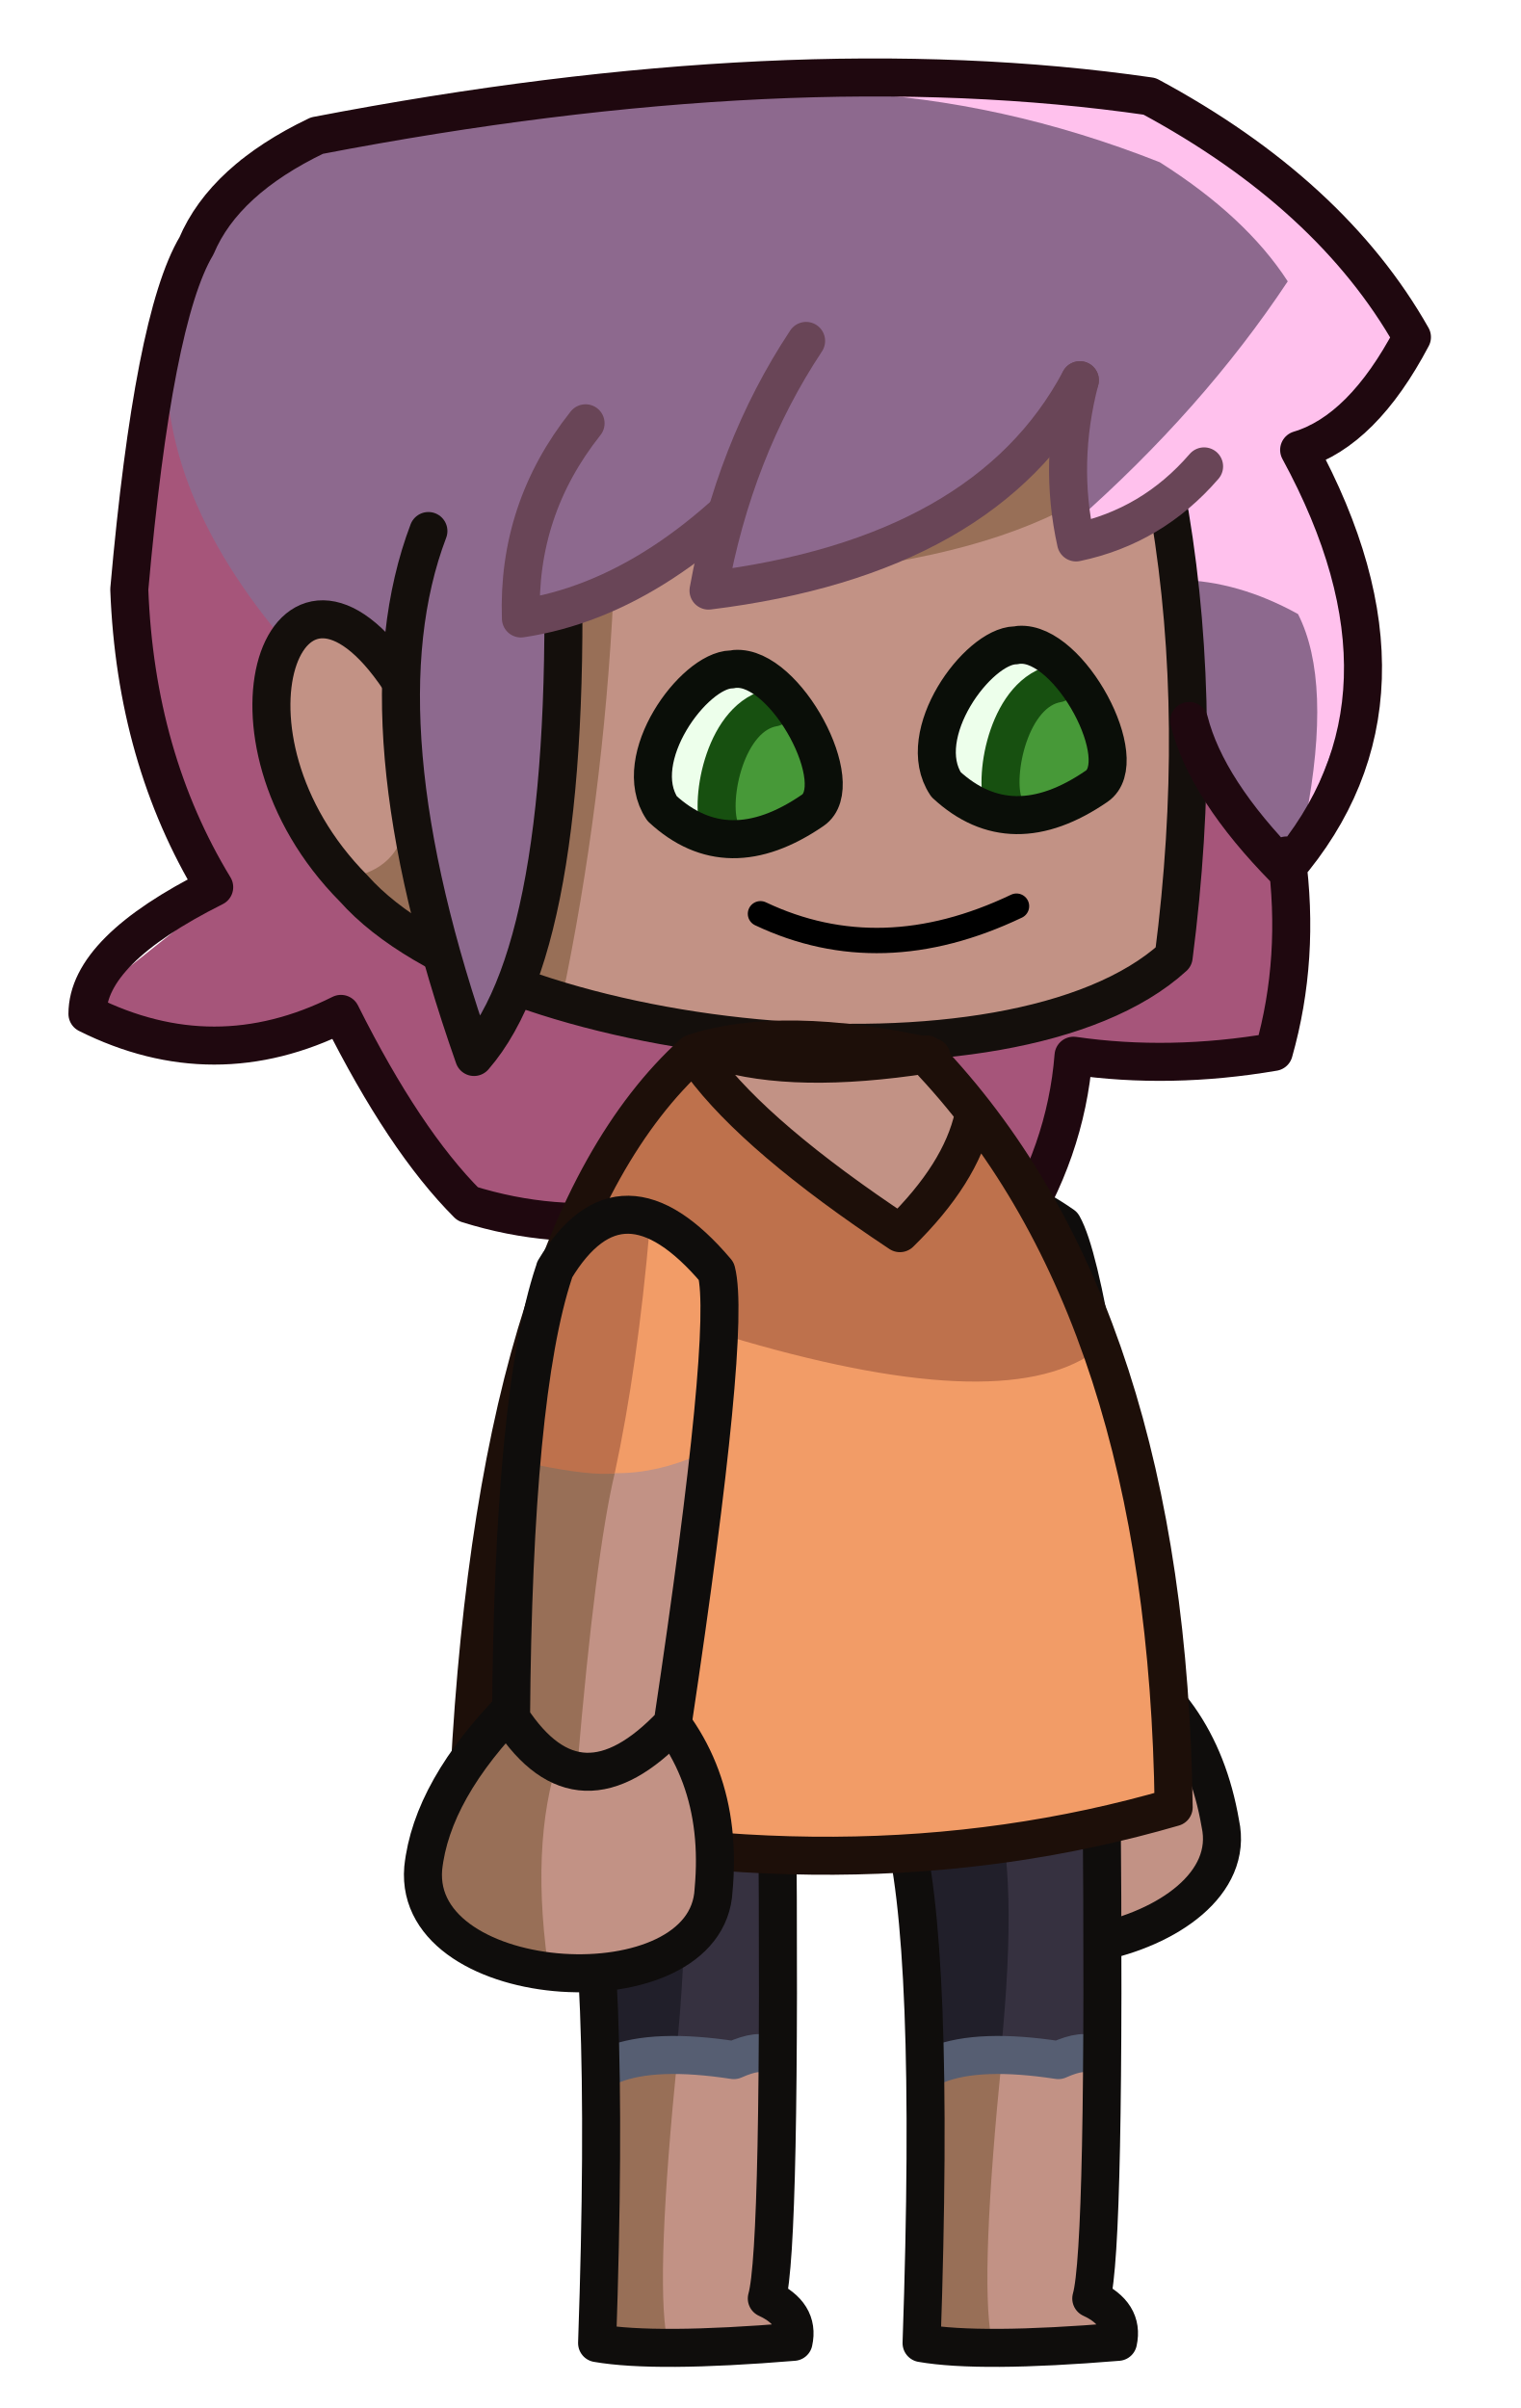
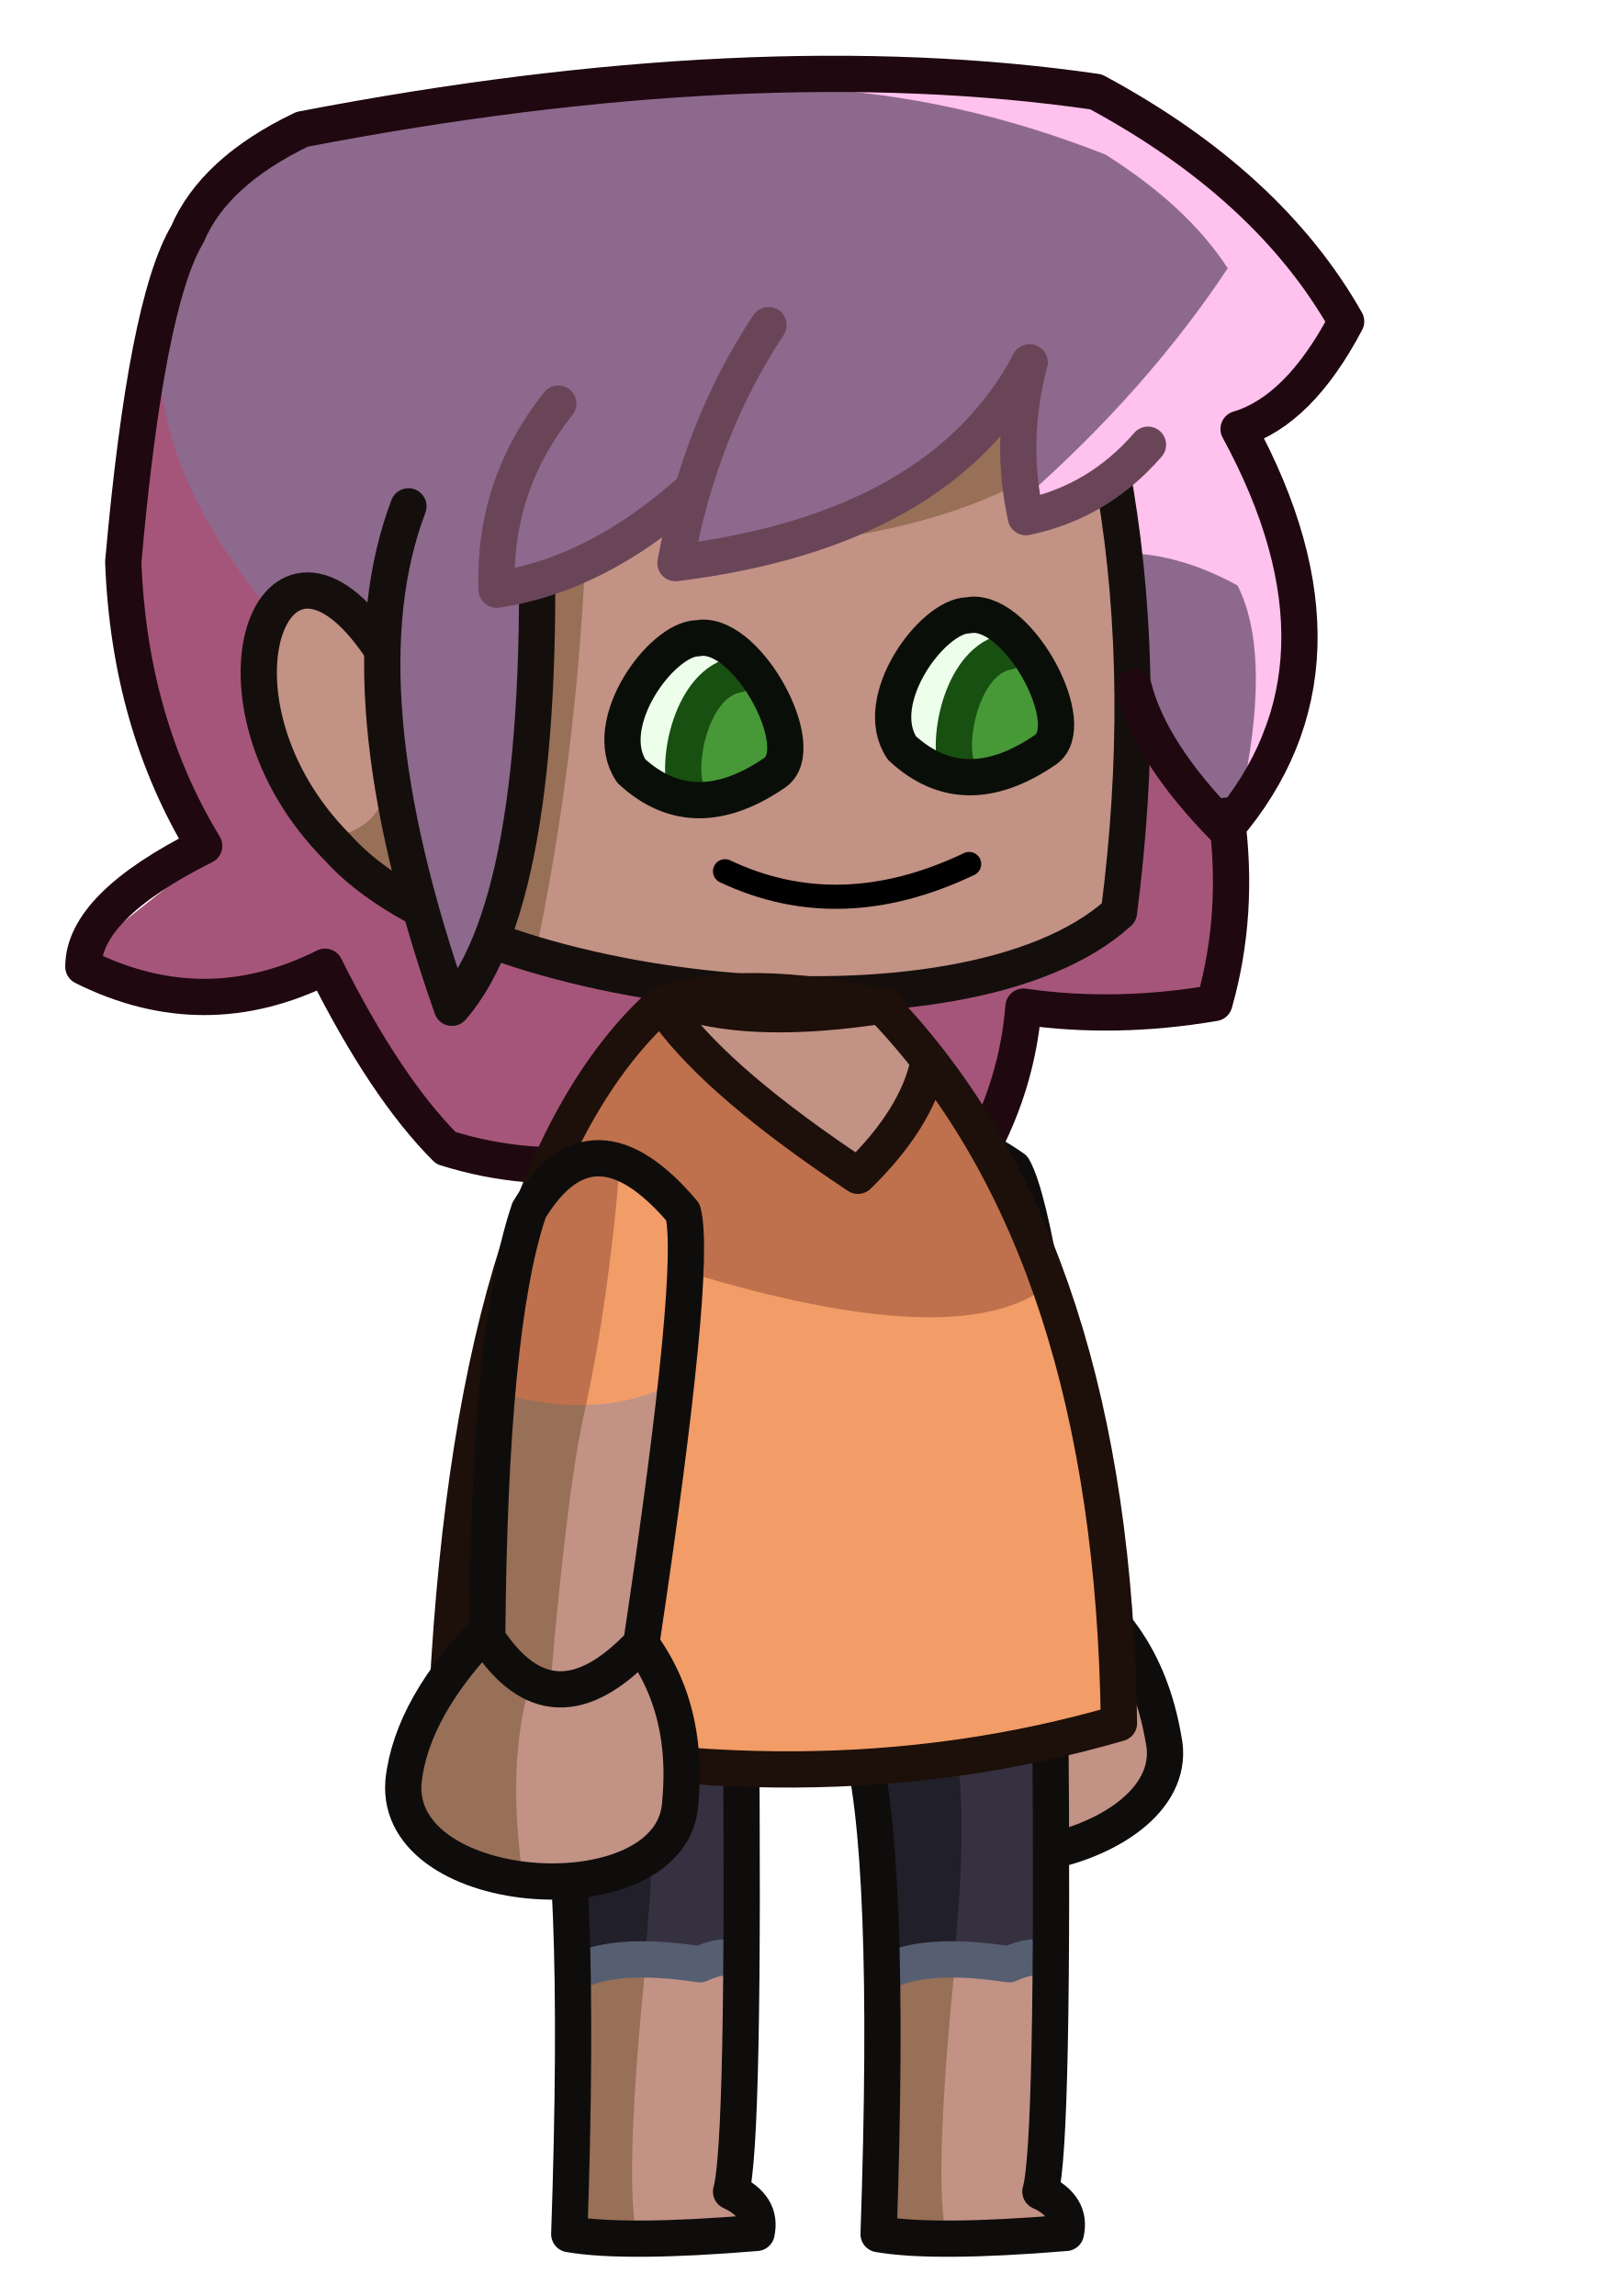
- <svg xmlns="http://www.w3.org/2000/svg" width="12" height="19" stroke-width=".3" stroke-linejoin="round" stroke-linecap="round" fill="none">
+ <svg xmlns="http://www.w3.org/2000/svg" width="13.4" height="19" stroke-width=".3" stroke-linejoin="round" stroke-linecap="round" fill="none">
  <defs>
    <g id="head1">
      <path d="M-5.19-5.23l-.27 2.52.49 1.71-.98.78 1.25.39.86-.32 1.04 1.45 1.4.16 1.33-.52 1.44.7.65-1.45 1.51-.09.24-3.07" fill="#A6557A" />
      <path d="M-5.21-5.5Q-5.31-4.23-4.08-2.91L-3.32-2.18l6.35-.09.54.83.52-.62.06-1.59-.36-.97.83-1-1.88-1.8-3.73-.1-3.64.58" fill="#8D698E" />
      <path fill="#C29285" d="M-4.17-3.28l-.26.72.8 1.53 2.67 1.05 2.33-.04 1.3-.57.17-2.49-.16-1.07-.45-.89-5 1.39-.09.91" />
      <path fill="#986F57" d="M-2.1-.3Q-1.77-1.87-1.69-3.51l-.86.03.02 3.04M.22-3.72q1.29-.17 1.99-.67l-.97-.47M-3.32-1.82q-.01.52-.57.56l.66.44" />
      <path d="M2.64-4.12l-.64.18-.18-.77-1.26.86-1.5.3.13-.57 0 0-1.574.771.32-2.48 5.774-.151" fill="#8D698E" />
      <path d="M.13-7.47Q1.38-7.41 2.62-6.92q.68.43 1.01.94-.67 1.01-1.68 1.9L2.07-3.83l.603-.288.098.493q.47.01.94.27.27.53.06 1.62l.52-1.35-.49-1.6.81-.77-.97-1.32-1.37-.75" fill="#FFC1ED" />
      <path d="M-3.38-2.84c-.89-1.33-1.56.44-.36 1.65C-2.62.07 1.45.52 2.73-.65q.24-1.86-.03-3.49" stroke="#140F0C" />
      <path d="M-3.15-4.01q-.57 1.5.36 4.15.81-.93.69-4.31" fill="#8D698E" stroke="#140F0C" />
      <g stroke="#694557" fill="#8D698E">
        <path d="M-.24-4.74q-1.04 1.25-2.18 1.42-.03-.86.51-1.54" />
        <path d="M1.99-5.2q-.74 1.39-2.93 1.66.2-1.11.77-1.97" />
        <path d="M2.97-4.52q-.409.474-1.01.6-.14-.63.03-1.28" fill="none" />
      </g>
      <path d="M2.852-2.511Q2.99-1.97 3.61-1.34q1.17-1.36.11-3.31.5-.15.89-.89-.64-1.13-2.07-1.9-2.83-.41-6.57.31-.73.35-.95.87Q-5.32-5.69-5.51-3.55-5.46-2.22-4.84-1.2q-1 .5-1 1 1 .5 2 0 .5 1 1 1.5 1.34.42 2.73-.39.81.55 1.55.66.44-.68.5-1.44.76.11 1.58-.03.21-.74.1-1.55" stroke="#1F080F" />
    </g>
    <g id="body1">
      <path d="M-2.88 6.1l2.89.32 2.59-.41-.38-3.14-1.46-2.89-2.04.31" fill="#F29C67" />
      <path d="M-2.97 5.91l.51-3.55 1.04-2.12 1.1-.09 1.17.05 1.15 2.23q-.74.52-2.9-.13-.51 1.94-.67 3.93" fill="#BE714C" />
      <path d="M-1.09.19l1.58 1.3.56-.96-.4-.58" fill="#C29285" />
      <path d="M.68.08Q-.36.24-.97.05M.72.1Q-.46-.16-1.16.07q-1.59 1.44-1.78 5.98 2.99.72 5.57-.03-.05-3.88-1.9-5.87M1.05.57q-.1.45-.58.92Q-.66.74-1.09.16" stroke="#1D0F09" />
    </g>
    <g id="eye1">
      <path d="M-.572.017l.245.661.942-.063.091-.664-.67-.581" fill="#EDFFEB" />
      <path d="M.39-.358l-.427.356.015.768.783-.32" fill="#479938" />
      <path d="M.344-.308c-.38.065-.509.721-.426.949" stroke="#175010" />
      <path d="M.009-.608c-.295.007-.808.703-.545 1.098q.515.476 1.188.014c.292-.198-.21-1.145-.611-1.116" stroke="#0A0E08" />
    </g>
    <g id="arm1">
      <path d="M-.819.695l-.091 2.724q.406.469 1.179.15l.341-2.525" fill="#C29285" />
      <path d="M-.15 1.425q-.151.631-.295 2.316l-.543-.354.204-2.811" fill="#986F57" />
      <path d="M-.602-.317l-.148 1.591q.6.3 1.275 0l.135-1.475-.78-.41" fill="#F29C67" />
      <path d="M.126-.513Q.03.589-.15 1.425q-.183.022-.625-.068l.095-1.599.238-.296" fill="#BE714C" />
      <path d="M-.623-.184q.525-.87 1.275.015.12.465-.345 3.57-.735.78-1.275-.045.019-2.556.338-3.517" stroke="#0F0D0C" />
    </g>
    <g id="hand1">
      <path d="M-.722.124l-.606 1.236 1.098.792 1.276-.555-.372-1.609" fill="#C29285" />
      <path d="M-.207.344q-.24.705-.073 1.766l-1.005-.588-.011-.488.768-1.1" fill="#986F57" />
      <path d="M-.552-.06q-.663.672-.729 1.292c-.083 1 2.245 1.139 2.291.17q.091-.989-.588-1.596" stroke="#0F0D0C" />
    </g>
    <g id="leg1">
      <path d="M-.786.026l.2 1.67-.04 2.23 1.491-.06-.16-.33.03-3.35" fill="#C29285" />
      <path d="M-.778.022l.2 1.67-.029 2.18.498.006Q-.199 3.388-.024 1.648" fill="#986F57" />
      <path d="M-.013 1.646l.727-.029.01-2.42-1.293.118.096 1.928" fill="#363140" />
      <path d="M-.779.028l.2 1.67.545-.069q.145-1.438-.05-2" fill="#211F2A" />
      <path d="M-.535 1.72q.33-.131.955-.035.207-.092.278-.031" stroke="#565E72" />
      <path d="M-.819-.202q.27.93.16 4.12.46.08 1.55-.01.049-.222-.211-.342.113-.396.081-4.018" stroke="#0F0D0C" />
    </g>
  </defs>
  <g id="larm" transform="translate(7.8 10) rotate(-15)">
    <use id="lhandpoint" href="#hand1" x="-.38" y="3.31" />
    <use id="larmpoint" href="#arm1" />
  </g>
  <use id="headpoint" href="#head1" x="6.53" y="8.2" />
  <use id="lleg" href="#leg1" x="7.93" y="14.57" />
  <use id="rleg" href="#leg1" x="5.37" y="14.57" />
  <use id="bodypoint" href="#body1" x="6.63" y="8.24" />
  <g>
    <use id="leyepoint" href="#eye1" x="5.76" y="5.89" />
    <use id="reyepoint" href="#eye1" x="8" y="5.7" />
    <path id="mouth" d="M6 7.21q.95.45 2.02-.06" stroke="#000" stroke-width=".2" />
  </g>
  <g id="rarm" transform="translate(5 10.2)">
    <use id="lhandpoint" href="#hand1" x="-.38" y="3.31" />
    <use id="larmpoint" href="#arm1" />
  </g>
</svg>
